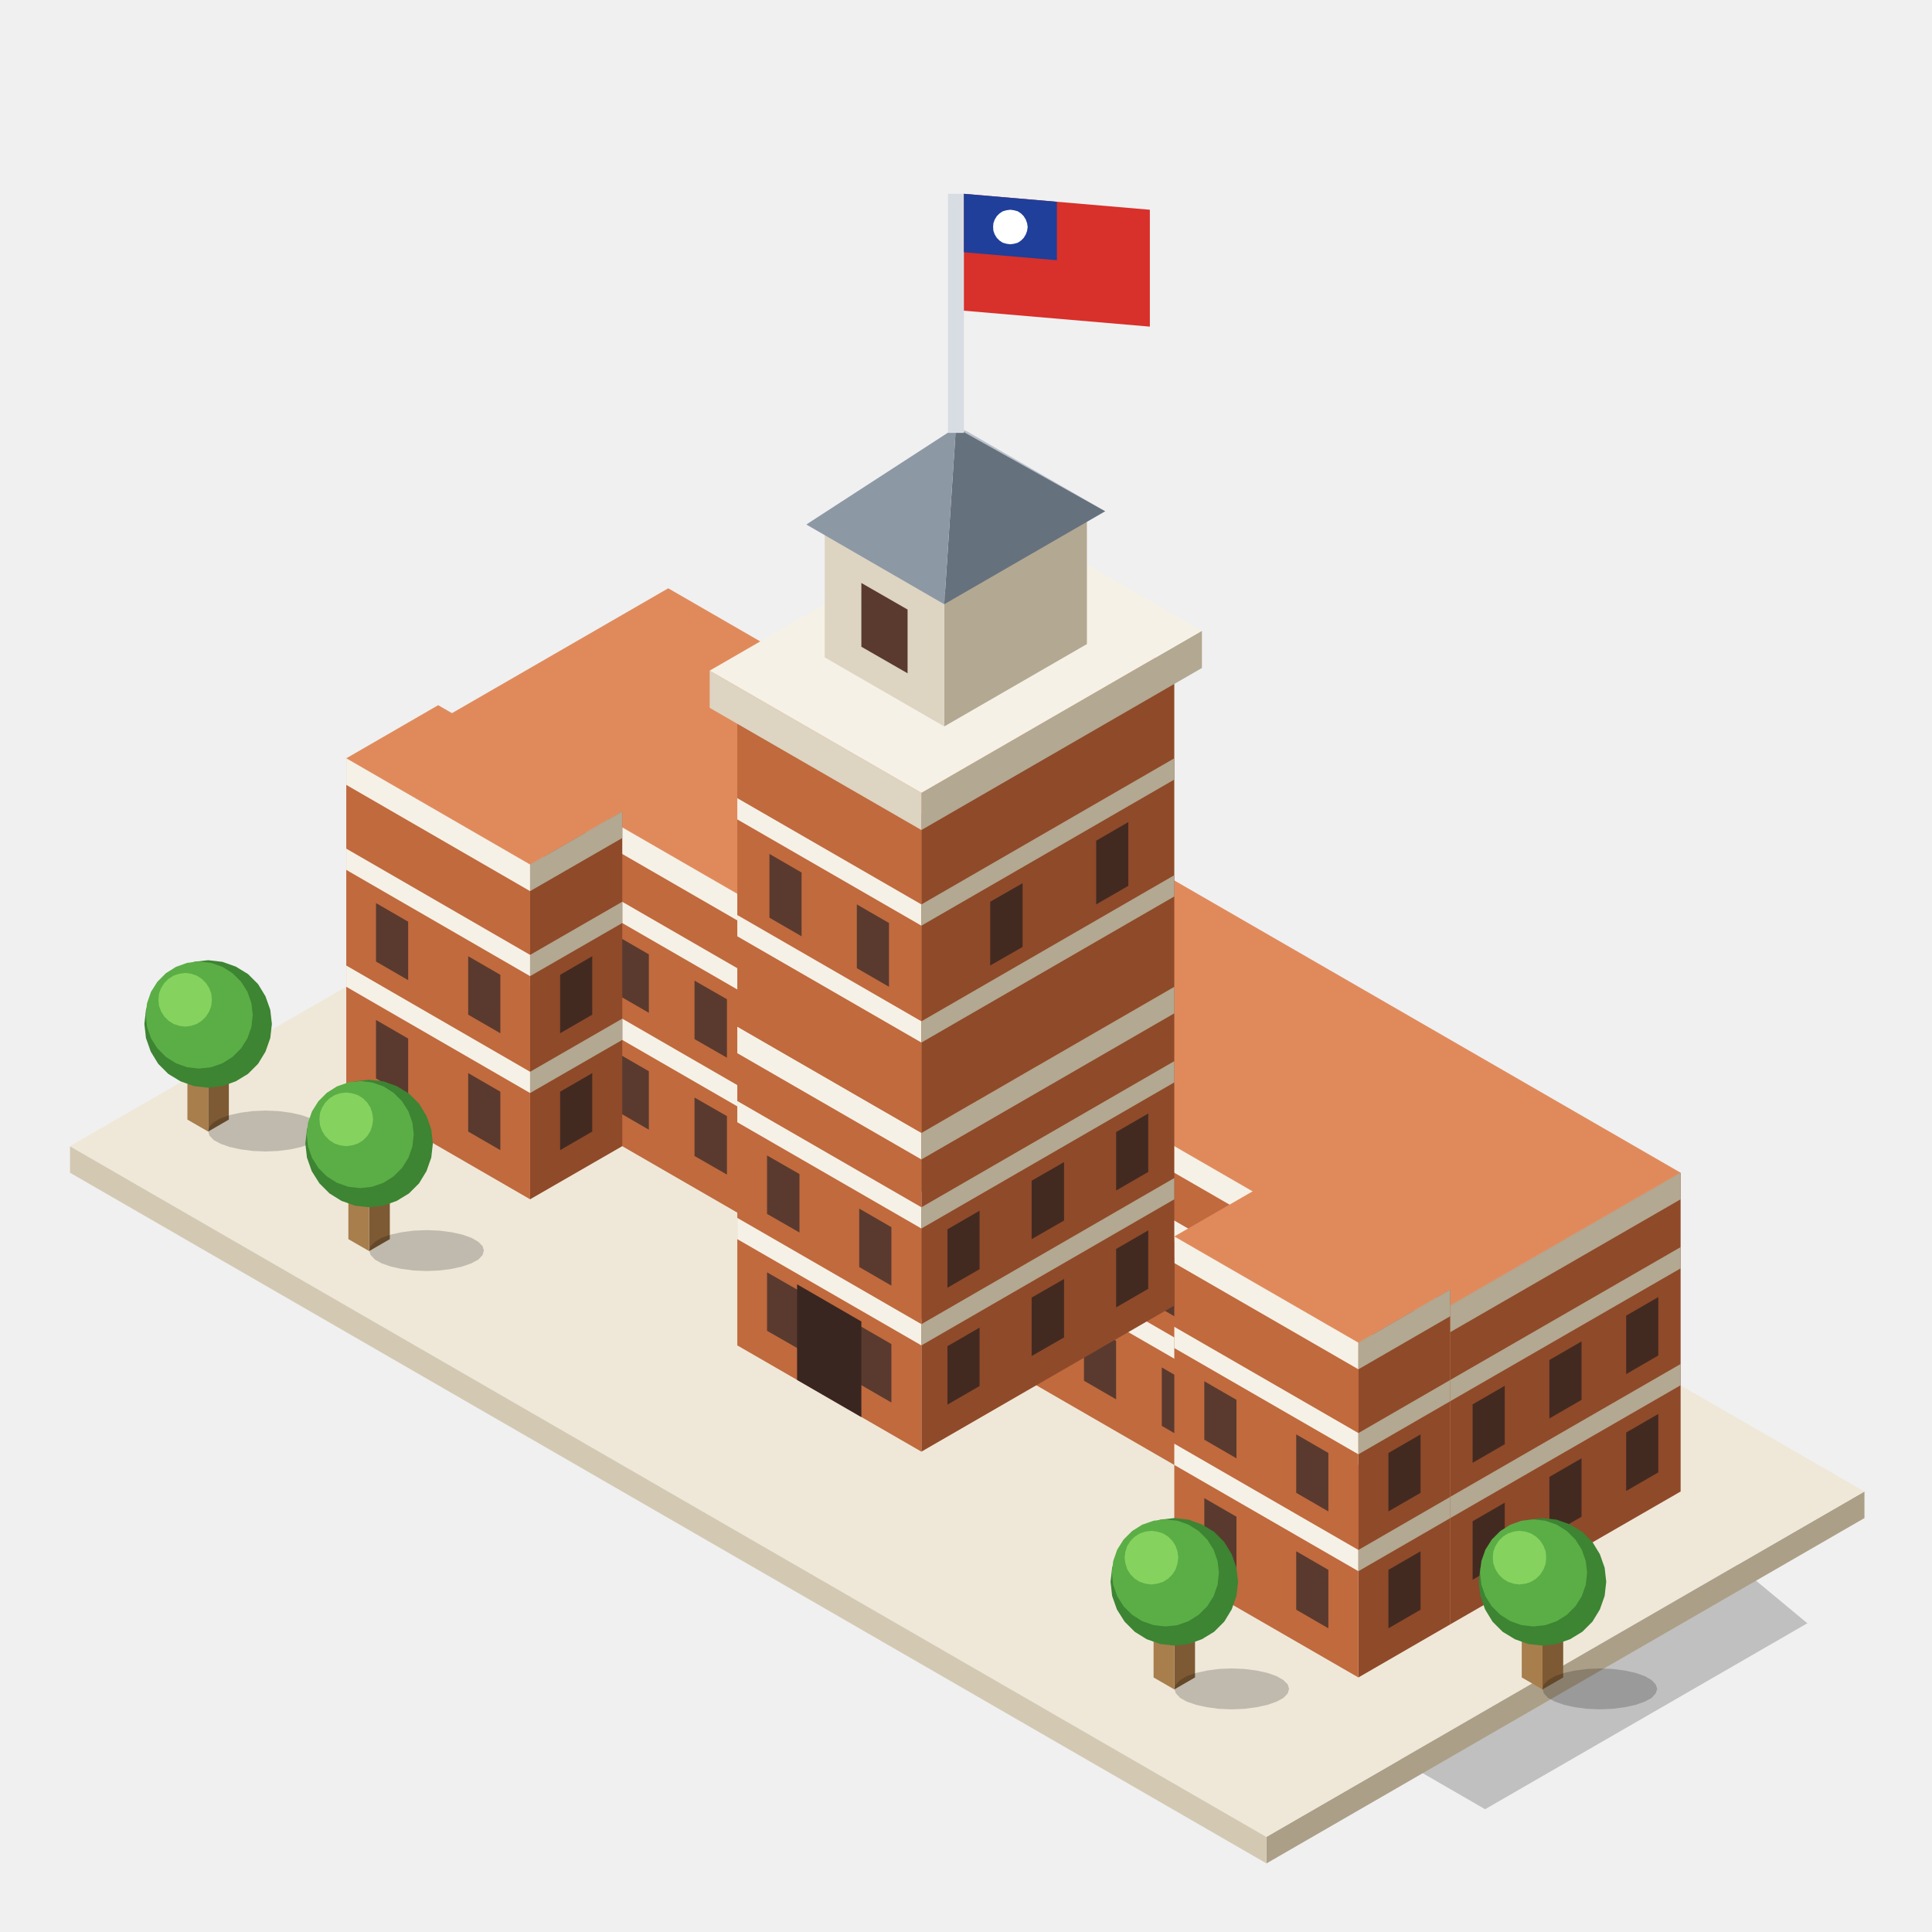
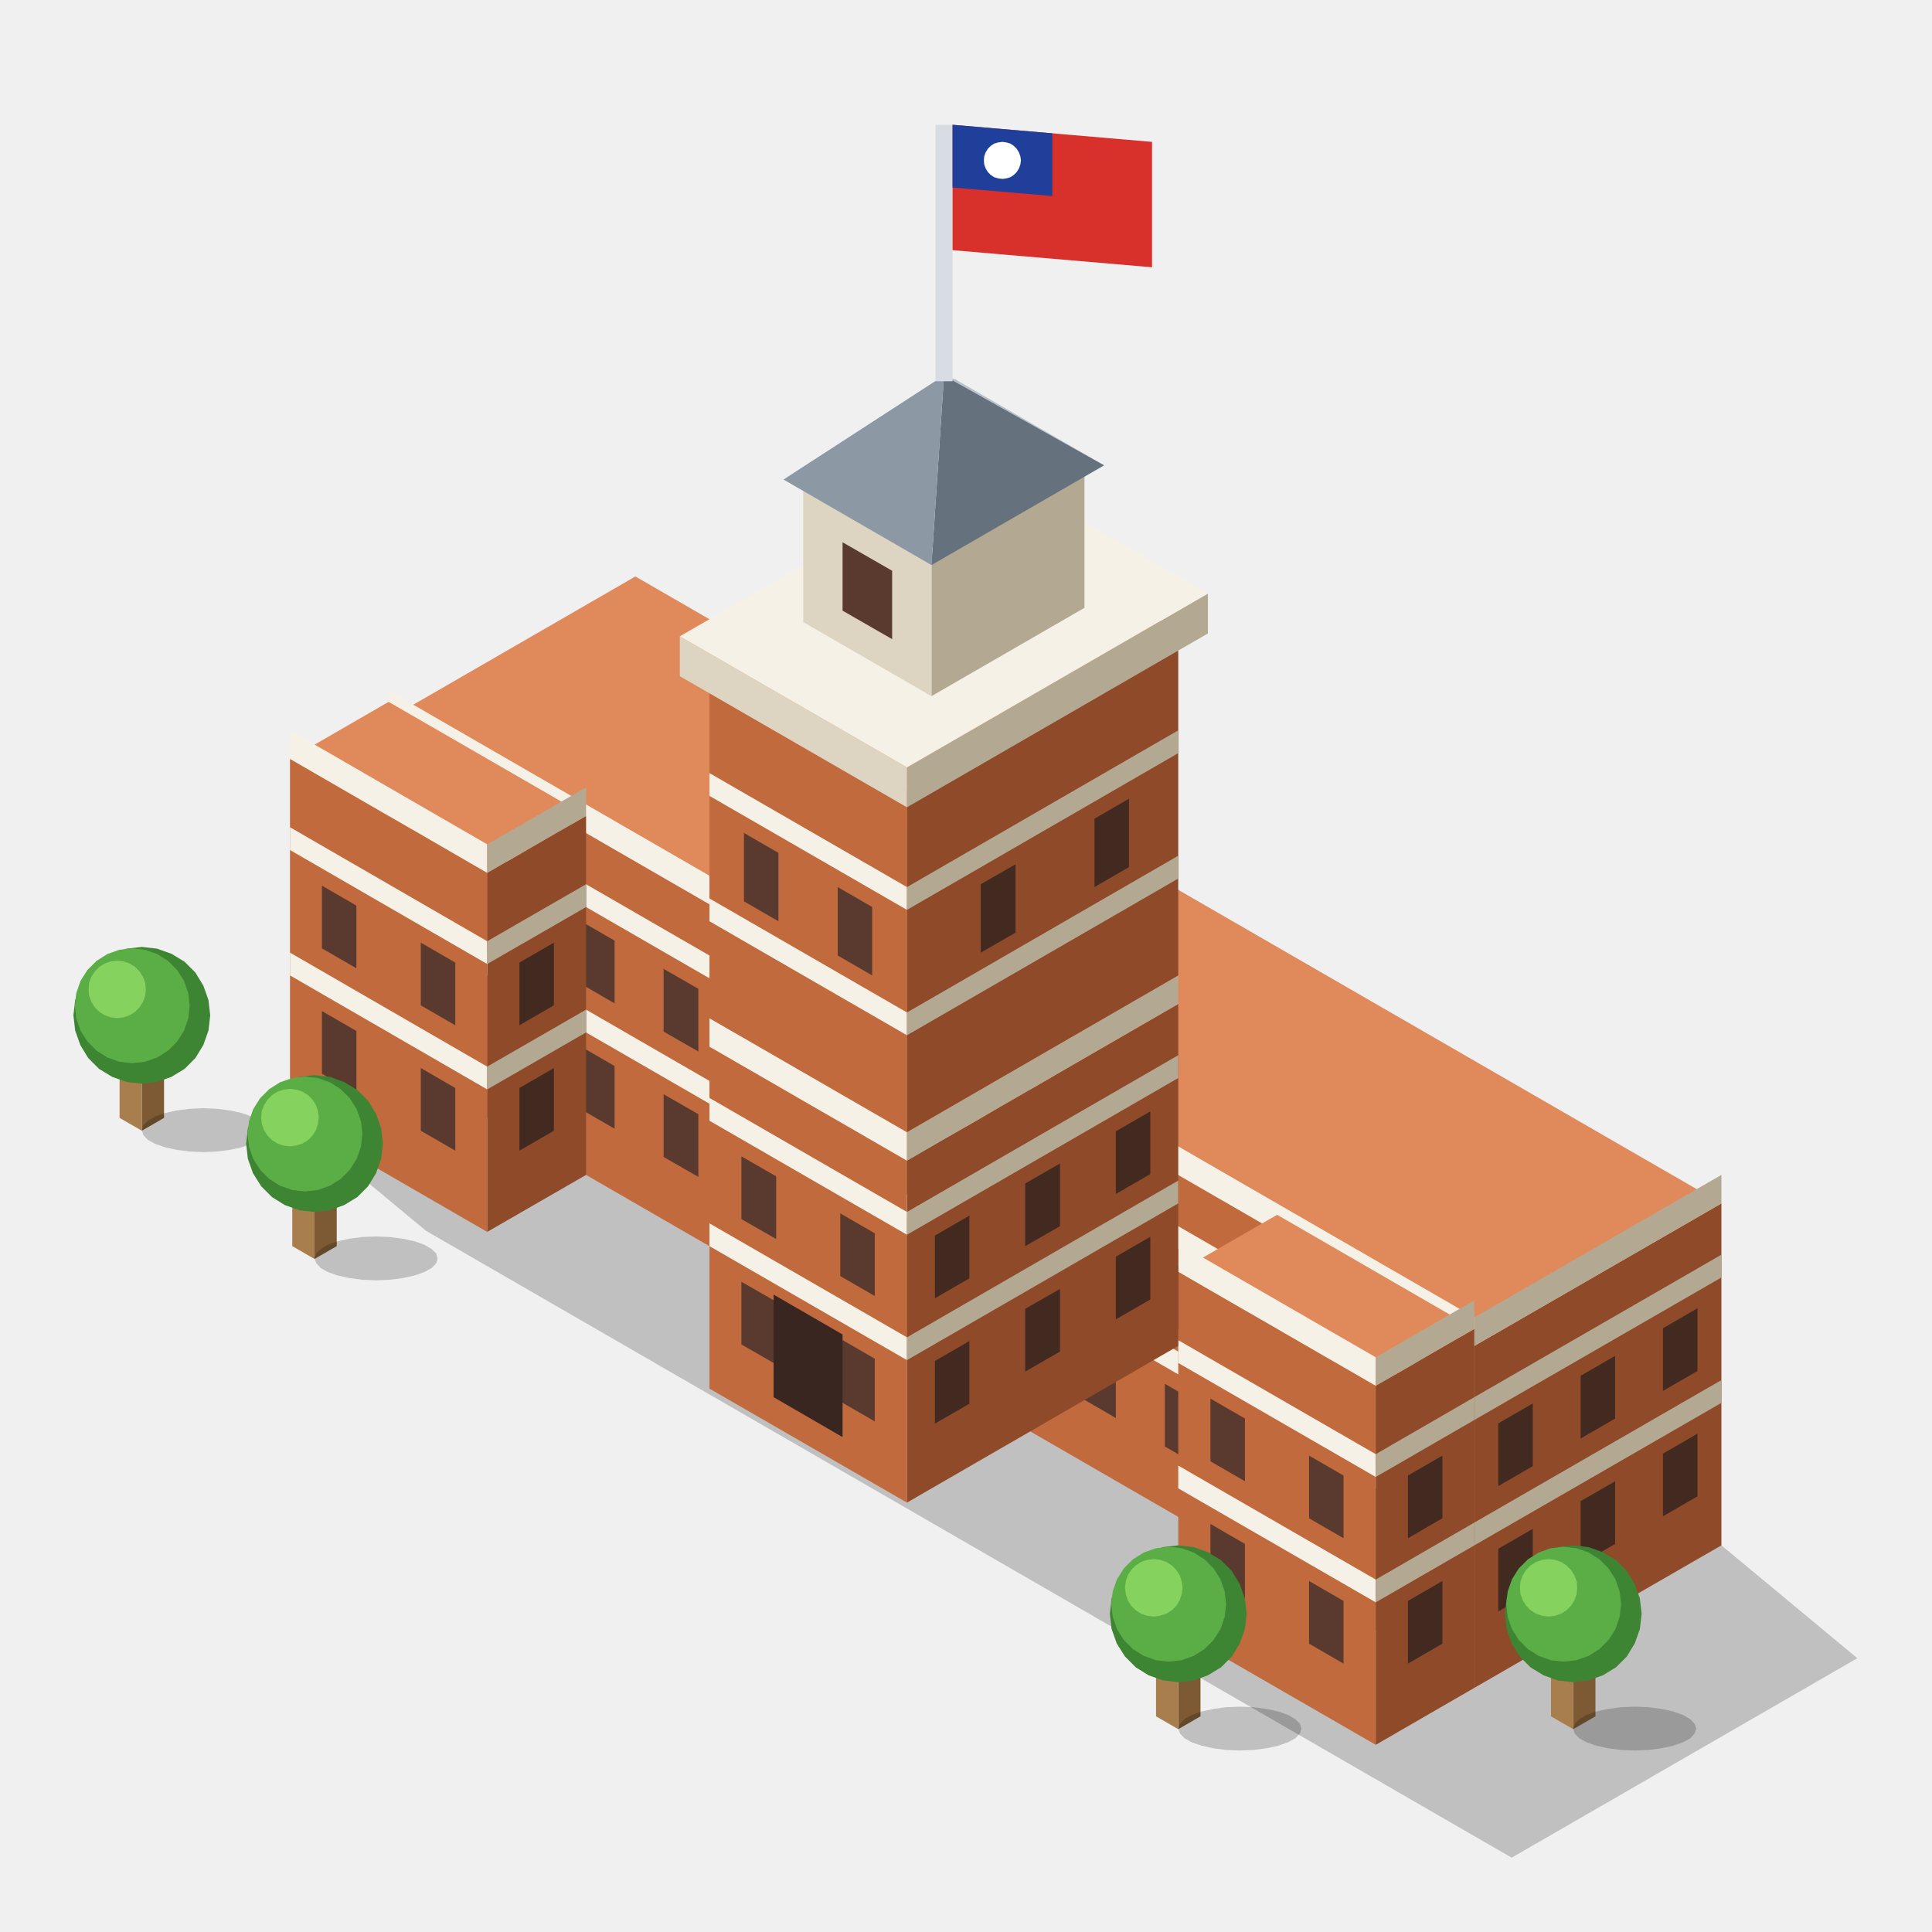
<svg xmlns="http://www.w3.org/2000/svg" viewBox="0 0 80 80">
-   <g transform="translate(27.67 38.66) scale(1.1)">
+   <g transform="translate(26.31 38.03) scale(1.18)">
    <path d="M-12.12 7L0 0L38.11 22L42.88 25.96L30.75 32.96L-7.35 10.96Z" fill="#000000" opacity="0.2" />
-     <path d="M45.03 22L22.52 35L22.52 34L45.03 21Z" fill="#ab9f87" />
-     <path d="M-22.52 9L22.52 35L22.52 34L-22.52 8Z" fill="#d3c9b3" />
-     <path d="M0 -5L45.03 21L22.52 34L-22.52 8Z" fill="#efe8d8" />
-     <path d="M38.11 21L29.44 26L29.44 14L38.11 9Z" fill="#8f4a2a" />
-     <path d="M-8.66 4L29.44 26L29.44 14L-8.66 -8Z" fill="#c06a3e" />
-     <path d="M0 -13L38.11 9L29.44 14L-8.66 -8Z" fill="#e08a5c" />
+     <path d="M38.11 22L29.44 27L29.44 15L38.11 10Z" fill="#8f4a2a" />
+     <path d="M-8.66 5L29.44 27L29.44 15L-8.66 -7Z" fill="#c06a3e" />
+     <path d="M0 -12L38.11 10L29.44 15L-8.66 -7Z" fill="#e08a5c" />
    <path d="M-8.66 0L29.44 22L29.44 21.2L-8.66 -0.8Z" fill="#f6f1e6" />
    <path d="M38.11 17L29.44 22L29.44 21.2L38.11 16.2Z" fill="#b3a891" />
    <path d="M-8.66 -4.4L29.44 17.6L29.44 16.8L-8.66 -5.2Z" fill="#f6f1e6" />
    <path d="M38.11 12.6L29.44 17.6L29.44 16.8L38.11 11.8Z" fill="#b3a891" />
    <path d="M-8.66 -7L29.44 15L29.44 14L-8.66 -8Z" fill="#f6f1e6" />
    <path d="M38.11 10L29.44 15L29.44 14L38.11 9Z" fill="#b3a891" />
    <path d="M-7.8 3.3L-6.59 4L-6.59 1.8L-7.8 1.1Z" fill="#5a3a2e" />
    <path d="M-7.8 -1.1L-6.59 -0.4L-6.59 -2.6L-7.8 -3.3Z" fill="#5a3a2e" />
    <path d="M-4.87 4.99L-3.66 5.69L-3.66 3.49L-4.87 2.79Z" fill="#5a3a2e" />
    <path d="M-4.87 0.59L-3.66 1.29L-3.66 -0.91L-4.87 -1.61Z" fill="#5a3a2e" />
    <path d="M-1.94 6.68L-0.73 7.38L-0.73 5.18L-1.94 4.48Z" fill="#5a3a2e" />
    <path d="M-1.94 2.28L-0.73 2.98L-0.73 0.78L-1.94 0.08Z" fill="#5a3a2e" />
    <path d="M0.99 8.37L2.21 9.07L2.21 6.87L0.99 6.17Z" fill="#5a3a2e" />
    <path d="M0.99 3.97L2.21 4.67L2.21 2.47L0.99 1.77Z" fill="#5a3a2e" />
    <path d="M3.92 10.07L5.14 10.77L5.14 8.57L3.92 7.87Z" fill="#5a3a2e" />
    <path d="M3.92 5.67L5.14 6.37L5.14 4.17L3.92 3.47Z" fill="#5a3a2e" />
    <path d="M6.85 11.76L8.07 12.46L8.07 10.26L6.85 9.56Z" fill="#5a3a2e" />
    <path d="M6.85 7.36L8.07 8.06L8.07 5.86L6.85 5.16Z" fill="#5a3a2e" />
    <path d="M9.79 13.45L11 14.15L11 11.95L9.79 11.25Z" fill="#5a3a2e" />
    <path d="M9.79 9.05L11 9.75L11 7.55L9.79 6.85Z" fill="#5a3a2e" />
    <path d="M12.72 15.14L13.93 15.84L13.93 13.64L12.72 12.94Z" fill="#5a3a2e" />
    <path d="M12.72 10.74L13.93 11.44L13.93 9.24L12.72 8.54Z" fill="#5a3a2e" />
    <path d="M15.65 16.83L16.86 17.53L16.86 15.33L15.65 14.63Z" fill="#5a3a2e" />
    <path d="M15.65 12.43L16.86 13.13L16.86 10.93L15.65 10.23Z" fill="#5a3a2e" />
    <path d="M18.58 18.53L19.79 19.23L19.79 17.03L18.58 16.33Z" fill="#5a3a2e" />
    <path d="M18.58 14.13L19.79 14.83L19.79 12.63L18.58 11.93Z" fill="#5a3a2e" />
    <path d="M21.51 20.22L22.72 20.92L22.72 18.72L21.51 18.02Z" fill="#5a3a2e" />
    <path d="M21.51 15.82L22.72 16.52L22.72 14.32L21.51 13.62Z" fill="#5a3a2e" />
    <path d="M24.44 21.91L25.65 22.61L25.65 20.41L24.44 19.71Z" fill="#5a3a2e" />
    <path d="M24.44 17.51L25.65 18.21L25.65 16.01L24.44 15.31Z" fill="#5a3a2e" />
    <path d="M27.37 23.6L28.59 24.3L28.59 22.1L27.37 21.4Z" fill="#5a3a2e" />
    <path d="M27.37 19.2L28.59 19.9L28.59 17.7L27.37 17Z" fill="#5a3a2e" />
    <path d="M37.27 20.28L36.06 20.98L36.06 18.78L37.27 18.08Z" fill="#432a21" />
    <path d="M37.27 15.88L36.06 16.58L36.06 14.38L37.27 13.68Z" fill="#432a21" />
    <path d="M34.38 21.95L33.17 22.65L33.17 20.45L34.38 19.75Z" fill="#432a21" />
    <path d="M34.38 17.55L33.17 18.25L33.17 16.05L34.38 15.35Z" fill="#432a21" />
    <path d="M31.49 23.62L30.28 24.32L30.28 22.12L31.49 21.42Z" fill="#432a21" />
    <path d="M31.49 19.22L30.28 19.92L30.28 17.72L31.49 17.02Z" fill="#432a21" />
-     <path d="M-1.73 8L-5.2 10L-5.2 -2.6L-1.73 -4.6Z" fill="#8f4a2a" />
-     <path d="M-12.12 6L-5.2 10L-5.2 -2.6L-12.12 -6.6Z" fill="#c06a3e" />
-     <path d="M-8.66 -8.6L-1.73 -4.6L-5.2 -2.6L-12.12 -6.6Z" fill="#e08a5c" />
+     <path d="M-1.73 9L-5.2 11L-5.2 -1.6L-1.73 -3.6Z" fill="#8f4a2a" />
+     <path d="M-12.12 7L-5.2 11L-5.2 -1.6L-12.12 -5.6Z" fill="#c06a3e" />
+     <path d="M-8.66 -7.6L-1.73 -3.6L-5.2 -1.6L-12.12 -5.6Z" fill="#e08a5c" />
    <path d="M-12.12 2L-5.2 6L-5.2 5.2L-12.12 1.2Z" fill="#f6f1e6" />
    <path d="M-1.73 4L-5.2 6L-5.2 5.2L-1.73 3.2Z" fill="#b3a891" />
    <path d="M-12.12 -2.4L-5.2 1.6L-5.2 0.8L-12.12 -3.2Z" fill="#f6f1e6" />
    <path d="M-1.73 -0.4L-5.2 1.6L-5.2 0.8L-1.73 -1.2Z" fill="#b3a891" />
    <path d="M-12.12 -5.6L-5.2 -1.6L-5.2 -2.6L-12.12 -6.6Z" fill="#f6f1e6" />
    <path d="M-1.73 -3.6L-5.2 -1.6L-5.2 -2.6L-1.73 -4.6Z" fill="#b3a891" />
    <path d="M-11 5.45L-9.79 6.15L-9.79 3.95L-11 3.25Z" fill="#5a3a2e" />
    <path d="M-11 1.05L-9.79 1.75L-9.79 -0.45L-11 -1.15Z" fill="#5a3a2e" />
    <path d="M-7.53 7.45L-6.32 8.15L-6.32 5.95L-7.53 5.25Z" fill="#5a3a2e" />
    <path d="M-7.53 3.05L-6.32 3.75L-6.32 1.55L-7.53 0.85Z" fill="#5a3a2e" />
    <path d="M-2.86 7.45L-4.07 8.15L-4.07 5.95L-2.86 5.25Z" fill="#432a21" />
    <path d="M-2.86 3.05L-4.07 3.75L-4.07 1.55L-2.86 0.85Z" fill="#432a21" />
-     <path d="M29.44 26L25.98 28L25.98 15.4L29.44 13.4Z" fill="#8f4a2a" />
-     <path d="M19.05 24L25.98 28L25.98 15.4L19.05 11.4Z" fill="#c06a3e" />
-     <path d="M22.52 9.4L29.44 13.4L25.98 15.4L19.05 11.4Z" fill="#e08a5c" />
+     <path d="M29.44 27L25.98 29L25.98 16.4L29.44 14.4Z" fill="#8f4a2a" />
+     <path d="M19.05 25L25.98 29L25.98 16.4L19.05 12.4Z" fill="#c06a3e" />
+     <path d="M22.52 10.4L29.44 14.4L25.98 16.4L19.05 12.4Z" fill="#e08a5c" />
    <path d="M19.05 20L25.98 24L25.98 23.2L19.05 19.2Z" fill="#f6f1e6" />
    <path d="M29.44 22L25.98 24L25.98 23.2L29.44 21.2Z" fill="#b3a891" />
    <path d="M19.05 15.6L25.98 19.6L25.98 18.8L19.05 14.8Z" fill="#f6f1e6" />
    <path d="M29.44 17.6L25.98 19.6L25.98 18.8L29.44 16.8Z" fill="#b3a891" />
    <path d="M19.05 12.4L25.98 16.4L25.98 15.4L19.05 11.4Z" fill="#f6f1e6" />
    <path d="M29.44 14.4L25.98 16.4L25.98 15.4L29.44 13.4Z" fill="#b3a891" />
    <path d="M20.18 23.45L21.39 24.15L21.39 21.95L20.18 21.25Z" fill="#5a3a2e" />
    <path d="M20.18 19.05L21.39 19.75L21.39 17.55L20.18 16.85Z" fill="#5a3a2e" />
    <path d="M23.64 25.45L24.85 26.15L24.85 23.95L23.64 23.25Z" fill="#5a3a2e" />
    <path d="M23.64 21.05L24.85 21.75L24.85 19.55L23.64 18.85Z" fill="#5a3a2e" />
    <path d="M28.32 25.45L27.11 26.15L27.11 23.95L28.32 23.25Z" fill="#432a21" />
    <path d="M28.32 21.05L27.11 21.75L27.11 19.55L28.32 18.85Z" fill="#432a21" />
-     <path d="M19.05 14L9.53 19.5L9.53 7.5L19.05 2Z" fill="#8f4a2a" />
-     <path d="M2.6 15.5L9.53 19.5L9.53 7.5L2.6 3.5Z" fill="#c06a3e" />
-     <path d="M12.12 -2L19.05 2L9.53 7.5L2.6 3.5Z" fill="#e08a5c" />
+     <path d="M19.05 15L9.53 20.5L9.53 8.5L19.05 3Z" fill="#8f4a2a" />
+     <path d="M2.6 16.5L9.53 20.5L9.53 8.5L2.6 4.5Z" fill="#c06a3e" />
+     <path d="M12.12 -1L19.05 3L9.53 8.5L2.6 4.5Z" fill="#e08a5c" />
    <path d="M2.6 11.5L9.53 15.5L9.53 14.7L2.6 10.7Z" fill="#f6f1e6" />
    <path d="M19.05 10L9.53 15.5L9.53 14.7L19.05 9.2Z" fill="#b3a891" />
    <path d="M2.6 7.1L9.53 11.1L9.53 10.3L2.6 6.3Z" fill="#f6f1e6" />
    <path d="M19.05 5.6L9.53 11.1L9.53 10.3L19.05 4.8Z" fill="#b3a891" />
    <path d="M2.6 4.5L9.53 8.5L9.53 7.5L2.6 3.5Z" fill="#f6f1e6" />
    <path d="M19.05 3L9.53 8.5L9.53 7.5L19.05 2Z" fill="#b3a891" />
    <path d="M3.72 14.95L4.94 15.65L4.94 13.45L3.72 12.75Z" fill="#5a3a2e" />
    <path d="M3.72 10.55L4.94 11.25L4.94 9.05L3.72 8.35Z" fill="#5a3a2e" />
    <path d="M7.19 16.95L8.4 17.65L8.4 15.45L7.19 14.75Z" fill="#5a3a2e" />
    <path d="M7.19 12.55L8.4 13.25L8.4 11.05L7.19 10.35Z" fill="#5a3a2e" />
    <path d="M18.07 13.37L16.86 14.07L16.86 11.87L18.07 11.17Z" fill="#432a21" />
    <path d="M18.07 8.97L16.86 9.67L16.86 7.47L18.07 6.77Z" fill="#432a21" />
    <path d="M14.9 15.2L13.68 15.9L13.68 13.7L14.9 13Z" fill="#432a21" />
    <path d="M14.9 10.8L13.68 11.5L13.68 9.3L14.9 8.6Z" fill="#432a21" />
    <path d="M11.72 17.03L10.51 17.73L10.51 15.53L11.72 14.83Z" fill="#432a21" />
    <path d="M11.72 12.63L10.51 13.33L10.51 11.13L11.72 10.43Z" fill="#432a21" />
    <path d="M19.05 2L9.53 7.5L9.53 -4.5L19.05 -10Z" fill="#8f4a2a" />
    <path d="M2.6 3.5L9.53 7.5L9.53 -4.5L2.6 -8.5Z" fill="#c06a3e" />
    <path d="M12.12 -14L19.05 -10L9.53 -4.5L2.6 -8.5Z" fill="#e08a5c" />
    <path d="M2.6 0.1L9.53 4.1L9.53 3.3L2.6 -0.7Z" fill="#f6f1e6" />
    <path d="M19.05 -1.4L9.53 4.1L9.53 3.3L19.05 -2.2Z" fill="#b3a891" />
    <path d="M2.6 -4.3L9.53 -0.3L9.53 -1.1L2.6 -5.1Z" fill="#f6f1e6" />
    <path d="M19.05 -5.8L9.53 -0.3L9.53 -1.1L19.05 -6.6Z" fill="#b3a891" />
    <path d="M3.81 -0.6L5.02 0.1L5.02 -2.3L3.81 -3Z" fill="#5a3a2e" />
    <path d="M7.1 1.3L8.31 2L8.31 -0.4L7.1 -1.1Z" fill="#5a3a2e" />
    <path d="M17.32 -1.8L16.11 -1.1L16.11 -3.5L17.32 -4.2Z" fill="#432a21" />
    <path d="M13.34 0.5L12.12 1.2L12.12 -1.2L13.34 -1.9Z" fill="#432a21" />
    <path d="M20.09 -10L9.53 -3.9L9.53 -5.3L20.09 -11.4Z" fill="#b3a891" />
    <path d="M1.56 -8.5L9.53 -3.9L9.53 -5.3L1.56 -9.9Z" fill="#ddd4c2" />
    <path d="M12.12 -16L20.09 -11.4L9.53 -5.3L1.56 -9.9Z" fill="#f6f1e6" />
    <path d="M15.76 -10.9L10.39 -7.8L10.39 -12.8L15.76 -15.9Z" fill="#b3a891" />
    <path d="M5.89 -10.4L10.39 -7.8L10.39 -12.8L5.89 -15.4Z" fill="#ddd4c2" />
    <path d="M11.26 -18.5L15.76 -15.9L10.39 -12.8L5.89 -15.4Z" fill="#f6f1e6" />
    <path d="M7.27 -10.8L9.01 -9.8L9.01 -12.2L7.27 -13.2Z" fill="#5a3a2e" />
    <path d="M11.26 -18.9L16.45 -15.9L10.83 -19.05Z" fill="#b9c2cc" />
    <path d="M5.2 -15.4L11.26 -18.9L10.83 -19.05Z" fill="#b9c2cc" />
    <path d="M16.45 -15.9L10.39 -12.4L10.83 -19.05Z" fill="#66717e" />
    <path d="M10.39 -12.4L5.2 -15.4L10.83 -19.05Z" fill="#8d98a5" />
    <path d="M4.85 16.8L7.27 18.2L7.27 14.6L4.85 13.2Z" fill="#3a2620" />
    <path d="M10.53 -18.85L11.13 -18.85L11.13 -27.85L10.53 -27.85Z" fill="#d8dde3" />
    <path d="M11.13 -27.85L18.13 -27.25L18.13 -22.85L11.13 -23.45Z" fill="#d8302a" />
    <path d="M11.13 -27.85L14.63 -27.55L14.63 -25.35L11.13 -25.65Z" fill="#1f3f9a" />
    <path d="M13.53 -26.6L13.51 -26.46L13.46 -26.32L13.38 -26.19L13.28 -26.09L13.16 -26.01L13.02 -25.97L12.88 -25.95L12.73 -25.97L12.59 -26.01L12.47 -26.09L12.37 -26.19L12.29 -26.32L12.24 -26.46L12.23 -26.6L12.24 -26.74L12.29 -26.88L12.37 -27.01L12.47 -27.11L12.59 -27.19L12.73 -27.23L12.88 -27.25L13.02 -27.23L13.16 -27.19L13.28 -27.11L13.38 -27.01L13.46 -26.88L13.51 -26.74Z" fill="#ffffff" />
    <path d="M-16.54 7L-17.32 7.45L-17.32 5.29L-16.54 4.84Z" fill="#7d5a34" />
    <path d="M-18.1 7L-17.32 7.45L-17.32 5.29L-18.1 4.84Z" fill="#a77e4c" />
    <path d="M-13 7.43L-13.05 7.6L-13.21 7.77L-13.47 7.91L-13.81 8.03L-14.22 8.12L-14.68 8.18L-15.16 8.2L-15.64 8.18L-16.1 8.12L-16.51 8.03L-16.85 7.91L-17.11 7.77L-17.27 7.6L-17.32 7.43L-17.27 7.26L-17.11 7.1L-16.85 6.95L-16.51 6.83L-16.1 6.74L-15.64 6.68L-15.16 6.66L-14.68 6.68L-14.22 6.74L-13.81 6.83L-13.47 6.95L-13.21 7.1L-13.05 7.26Z" fill="#000000" opacity="0.2" />
    <path d="M-14.92 3.4L-14.98 3.93L-15.16 4.44L-15.44 4.9L-15.82 5.28L-16.28 5.56L-16.79 5.74L-17.32 5.8L-17.85 5.74L-18.36 5.56L-18.82 5.28L-19.2 4.9L-19.48 4.44L-19.66 3.93L-19.72 3.4L-19.66 2.87L-19.48 2.36L-19.2 1.9L-18.82 1.52L-18.36 1.24L-17.85 1.06L-17.32 1L-16.79 1.06L-16.28 1.24L-15.82 1.52L-15.44 1.9L-15.16 2.36L-14.98 2.87Z" fill="#3d8433" />
    <path d="M-15.64 3.06L-15.69 3.51L-15.84 3.94L-16.08 4.32L-16.4 4.64L-16.78 4.88L-17.21 5.03L-17.66 5.08L-18.11 5.03L-18.53 4.88L-18.91 4.64L-19.23 4.32L-19.47 3.94L-19.62 3.51L-19.67 3.06L-19.62 2.62L-19.47 2.19L-19.23 1.81L-18.91 1.49L-18.53 1.25L-18.11 1.1L-17.66 1.05L-17.21 1.1L-16.78 1.25L-16.4 1.49L-16.08 1.81L-15.84 2.19L-15.69 2.62Z" fill="#5aae45" />
    <path d="M-17.18 2.49L-17.2 2.71L-17.28 2.93L-17.4 3.12L-17.56 3.28L-17.75 3.4L-17.96 3.47L-18.18 3.5L-18.41 3.47L-18.62 3.4L-18.81 3.28L-18.97 3.12L-19.09 2.93L-19.17 2.71L-19.19 2.49L-19.17 2.26L-19.09 2.05L-18.97 1.86L-18.81 1.7L-18.62 1.58L-18.41 1.51L-18.18 1.48L-17.96 1.51L-17.75 1.58L-17.56 1.7L-17.4 1.86L-17.28 2.05L-17.2 2.26Z" fill="#86d25e" />
    <path d="M-10.48 11.5L-11.26 11.95L-11.26 9.79L-10.48 9.34Z" fill="#7d5a34" />
    <path d="M-12.04 11.5L-11.26 11.95L-11.26 9.79L-12.04 9.34Z" fill="#a77e4c" />
    <path d="M-6.94 11.93L-6.99 12.1L-7.15 12.27L-7.41 12.41L-7.75 12.53L-8.16 12.62L-8.62 12.68L-9.1 12.7L-9.58 12.68L-10.04 12.62L-10.45 12.53L-10.79 12.41L-11.04 12.27L-11.2 12.1L-11.26 11.93L-11.2 11.76L-11.04 11.6L-10.79 11.45L-10.45 11.33L-10.04 11.24L-9.58 11.18L-9.1 11.16L-8.62 11.18L-8.16 11.24L-7.75 11.33L-7.41 11.45L-7.15 11.6L-6.99 11.76Z" fill="#000000" opacity="0.2" />
    <path d="M-8.86 7.9L-8.92 8.43L-9.1 8.94L-9.38 9.4L-9.76 9.78L-10.22 10.06L-10.72 10.24L-11.26 10.3L-11.79 10.24L-12.3 10.06L-12.75 9.78L-13.13 9.4L-13.42 8.94L-13.6 8.43L-13.66 7.9L-13.6 7.37L-13.42 6.86L-13.13 6.4L-12.75 6.02L-12.3 5.74L-11.79 5.56L-11.26 5.5L-10.72 5.56L-10.22 5.74L-9.76 6.02L-9.38 6.4L-9.1 6.86L-8.92 7.37Z" fill="#3d8433" />
    <path d="M-9.58 7.56L-9.63 8.01L-9.78 8.44L-10.02 8.82L-10.34 9.14L-10.72 9.38L-11.15 9.53L-11.59 9.58L-12.04 9.53L-12.47 9.38L-12.85 9.14L-13.17 8.82L-13.41 8.44L-13.56 8.01L-13.61 7.56L-13.56 7.12L-13.41 6.69L-13.17 6.31L-12.85 5.99L-12.47 5.75L-12.04 5.6L-11.59 5.55L-11.15 5.6L-10.72 5.75L-10.34 5.99L-10.02 6.31L-9.78 6.69L-9.63 7.12Z" fill="#5aae45" />
    <path d="M-11.11 6.99L-11.14 7.21L-11.21 7.43L-11.33 7.62L-11.49 7.78L-11.68 7.9L-11.9 7.97L-12.12 8L-12.35 7.97L-12.56 7.9L-12.75 7.78L-12.91 7.62L-13.03 7.43L-13.11 7.21L-13.13 6.99L-13.11 6.76L-13.03 6.55L-12.91 6.36L-12.75 6.2L-12.56 6.08L-12.35 6.01L-12.12 5.98L-11.9 6.01L-11.68 6.08L-11.49 6.2L-11.33 6.36L-11.21 6.55L-11.14 6.76Z" fill="#86d25e" />
    <path d="M19.83 28L19.05 28.45L19.05 26.29L19.83 25.84Z" fill="#7d5a34" />
    <path d="M18.27 28L19.05 28.45L19.05 26.29L18.27 25.84Z" fill="#a77e4c" />
    <path d="M23.37 28.43L23.32 28.6L23.16 28.77L22.9 28.91L22.56 29.03L22.15 29.12L21.69 29.18L21.21 29.2L20.73 29.18L20.28 29.12L19.87 29.03L19.52 28.91L19.27 28.77L19.11 28.6L19.05 28.43L19.11 28.26L19.27 28.1L19.52 27.95L19.87 27.83L20.28 27.74L20.73 27.68L21.21 27.66L21.69 27.68L22.15 27.74L22.56 27.83L22.9 27.95L23.16 28.1L23.32 28.26Z" fill="#000000" opacity="0.2" />
    <path d="M21.45 24.4L21.39 24.93L21.21 25.44L20.93 25.9L20.55 26.28L20.09 26.56L19.59 26.74L19.05 26.8L18.52 26.74L18.01 26.56L17.56 26.28L17.18 25.9L16.89 25.44L16.71 24.93L16.65 24.4L16.71 23.87L16.89 23.36L17.18 22.9L17.56 22.52L18.01 22.24L18.52 22.06L19.05 22L19.59 22.06L20.09 22.24L20.55 22.52L20.93 22.9L21.21 23.36L21.39 23.87Z" fill="#3d8433" />
    <path d="M20.73 24.06L20.68 24.51L20.53 24.94L20.29 25.32L19.97 25.64L19.59 25.88L19.17 26.03L18.72 26.08L18.27 26.03L17.84 25.88L17.46 25.64L17.14 25.32L16.9 24.94L16.75 24.51L16.7 24.06L16.75 23.62L16.9 23.19L17.14 22.81L17.46 22.49L17.84 22.25L18.27 22.1L18.72 22.05L19.17 22.1L19.59 22.25L19.97 22.49L20.29 22.81L20.53 23.19L20.68 23.62Z" fill="#5aae45" />
    <path d="M19.2 23.49L19.17 23.71L19.1 23.93L18.98 24.12L18.82 24.28L18.63 24.4L18.41 24.47L18.19 24.5L17.96 24.47L17.75 24.4L17.56 24.28L17.4 24.12L17.28 23.93L17.21 23.71L17.18 23.49L17.21 23.26L17.28 23.05L17.4 22.86L17.56 22.7L17.75 22.58L17.96 22.51L18.19 22.48L18.41 22.51L18.63 22.58L18.82 22.7L18.98 22.86L19.1 23.05L19.17 23.26Z" fill="#86d25e" />
    <path d="M33.69 28L32.91 28.45L32.91 26.29L33.69 25.84Z" fill="#7d5a34" />
    <path d="M32.13 28L32.91 28.45L32.91 26.29L32.13 25.84Z" fill="#a77e4c" />
    <path d="M37.23 28.43L37.17 28.6L37.02 28.77L36.76 28.91L36.42 29.03L36.01 29.12L35.55 29.18L35.07 29.2L34.59 29.18L34.13 29.12L33.72 29.03L33.38 28.91L33.12 28.77L32.96 28.6L32.91 28.43L32.96 28.26L33.12 28.1L33.38 27.95L33.72 27.83L34.13 27.74L34.59 27.68L35.07 27.66L35.55 27.68L36.01 27.74L36.42 27.83L36.76 27.95L37.02 28.1L37.17 28.26Z" fill="#000000" opacity="0.2" />
    <path d="M35.31 24.4L35.25 24.93L35.07 25.44L34.79 25.9L34.41 26.28L33.95 26.56L33.44 26.74L32.91 26.8L32.37 26.74L31.87 26.56L31.41 26.28L31.03 25.9L30.75 25.44L30.57 24.93L30.51 24.4L30.57 23.87L30.75 23.36L31.03 22.9L31.41 22.52L31.87 22.24L32.37 22.06L32.91 22L33.44 22.06L33.95 22.24L34.41 22.52L34.79 22.9L35.07 23.36L35.25 23.87Z" fill="#3d8433" />
    <path d="M34.59 24.06L34.54 24.51L34.39 24.94L34.15 25.32L33.83 25.64L33.45 25.88L33.02 26.03L32.57 26.08L32.12 26.03L31.7 25.88L31.32 25.64L31 25.32L30.76 24.94L30.61 24.51L30.56 24.06L30.61 23.62L30.76 23.19L31 22.81L31.32 22.49L31.7 22.25L32.12 22.1L32.57 22.05L33.02 22.1L33.45 22.25L33.83 22.49L34.15 22.81L34.39 23.19L34.54 23.62Z" fill="#5aae45" />
    <path d="M33.05 23.49L33.03 23.71L32.95 23.93L32.83 24.12L32.67 24.28L32.48 24.4L32.27 24.47L32.04 24.5L31.82 24.47L31.61 24.4L31.42 24.28L31.26 24.12L31.14 23.93L31.06 23.71L31.04 23.49L31.06 23.26L31.14 23.05L31.26 22.86L31.42 22.7L31.61 22.58L31.82 22.51L32.04 22.48L32.27 22.51L32.48 22.58L32.67 22.7L32.83 22.86L32.95 23.05L33.03 23.26Z" fill="#86d25e" />
  </g>
</svg>
